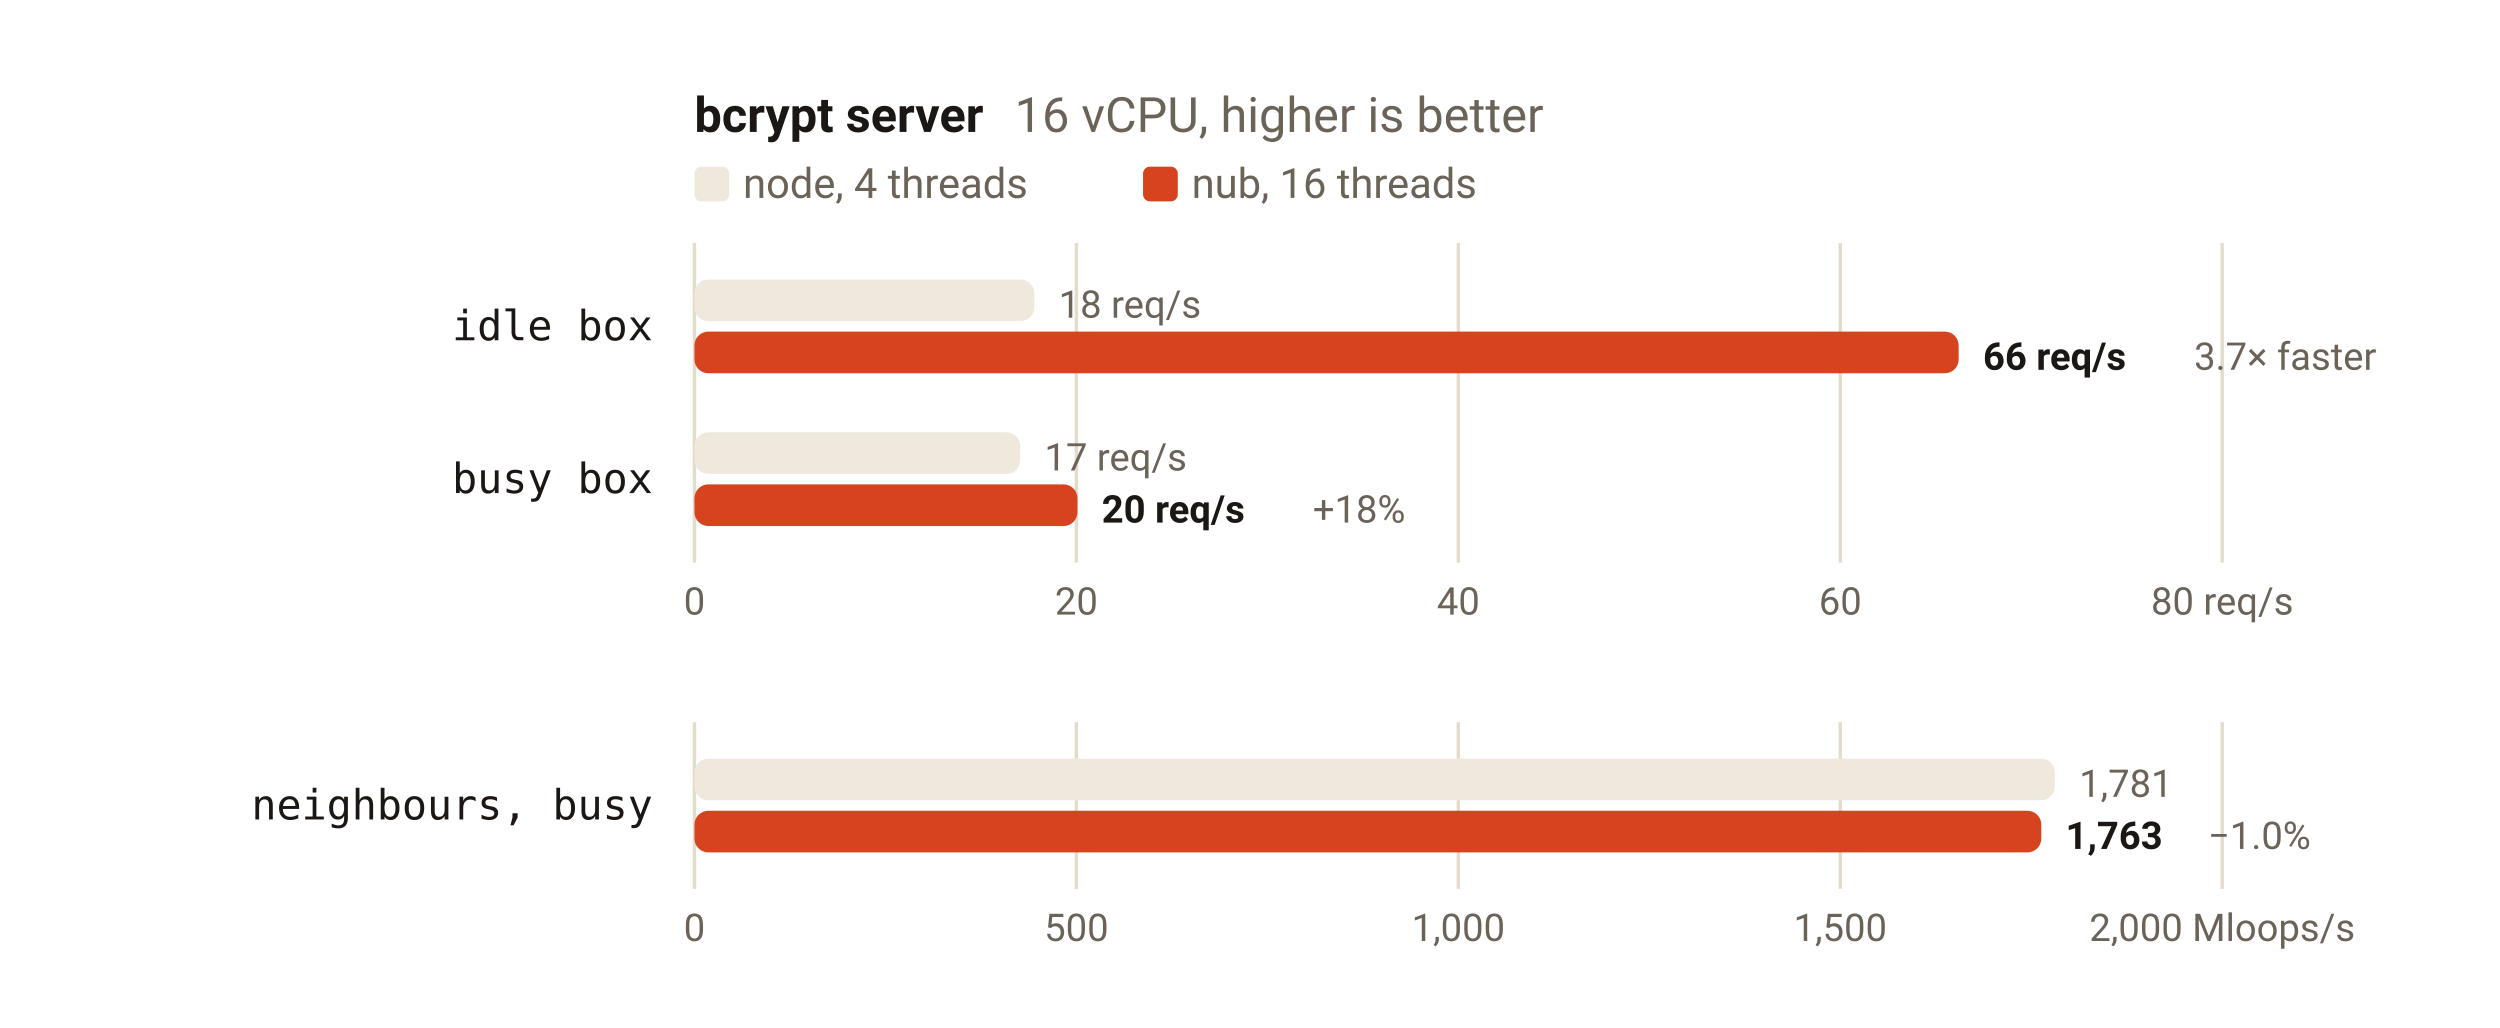
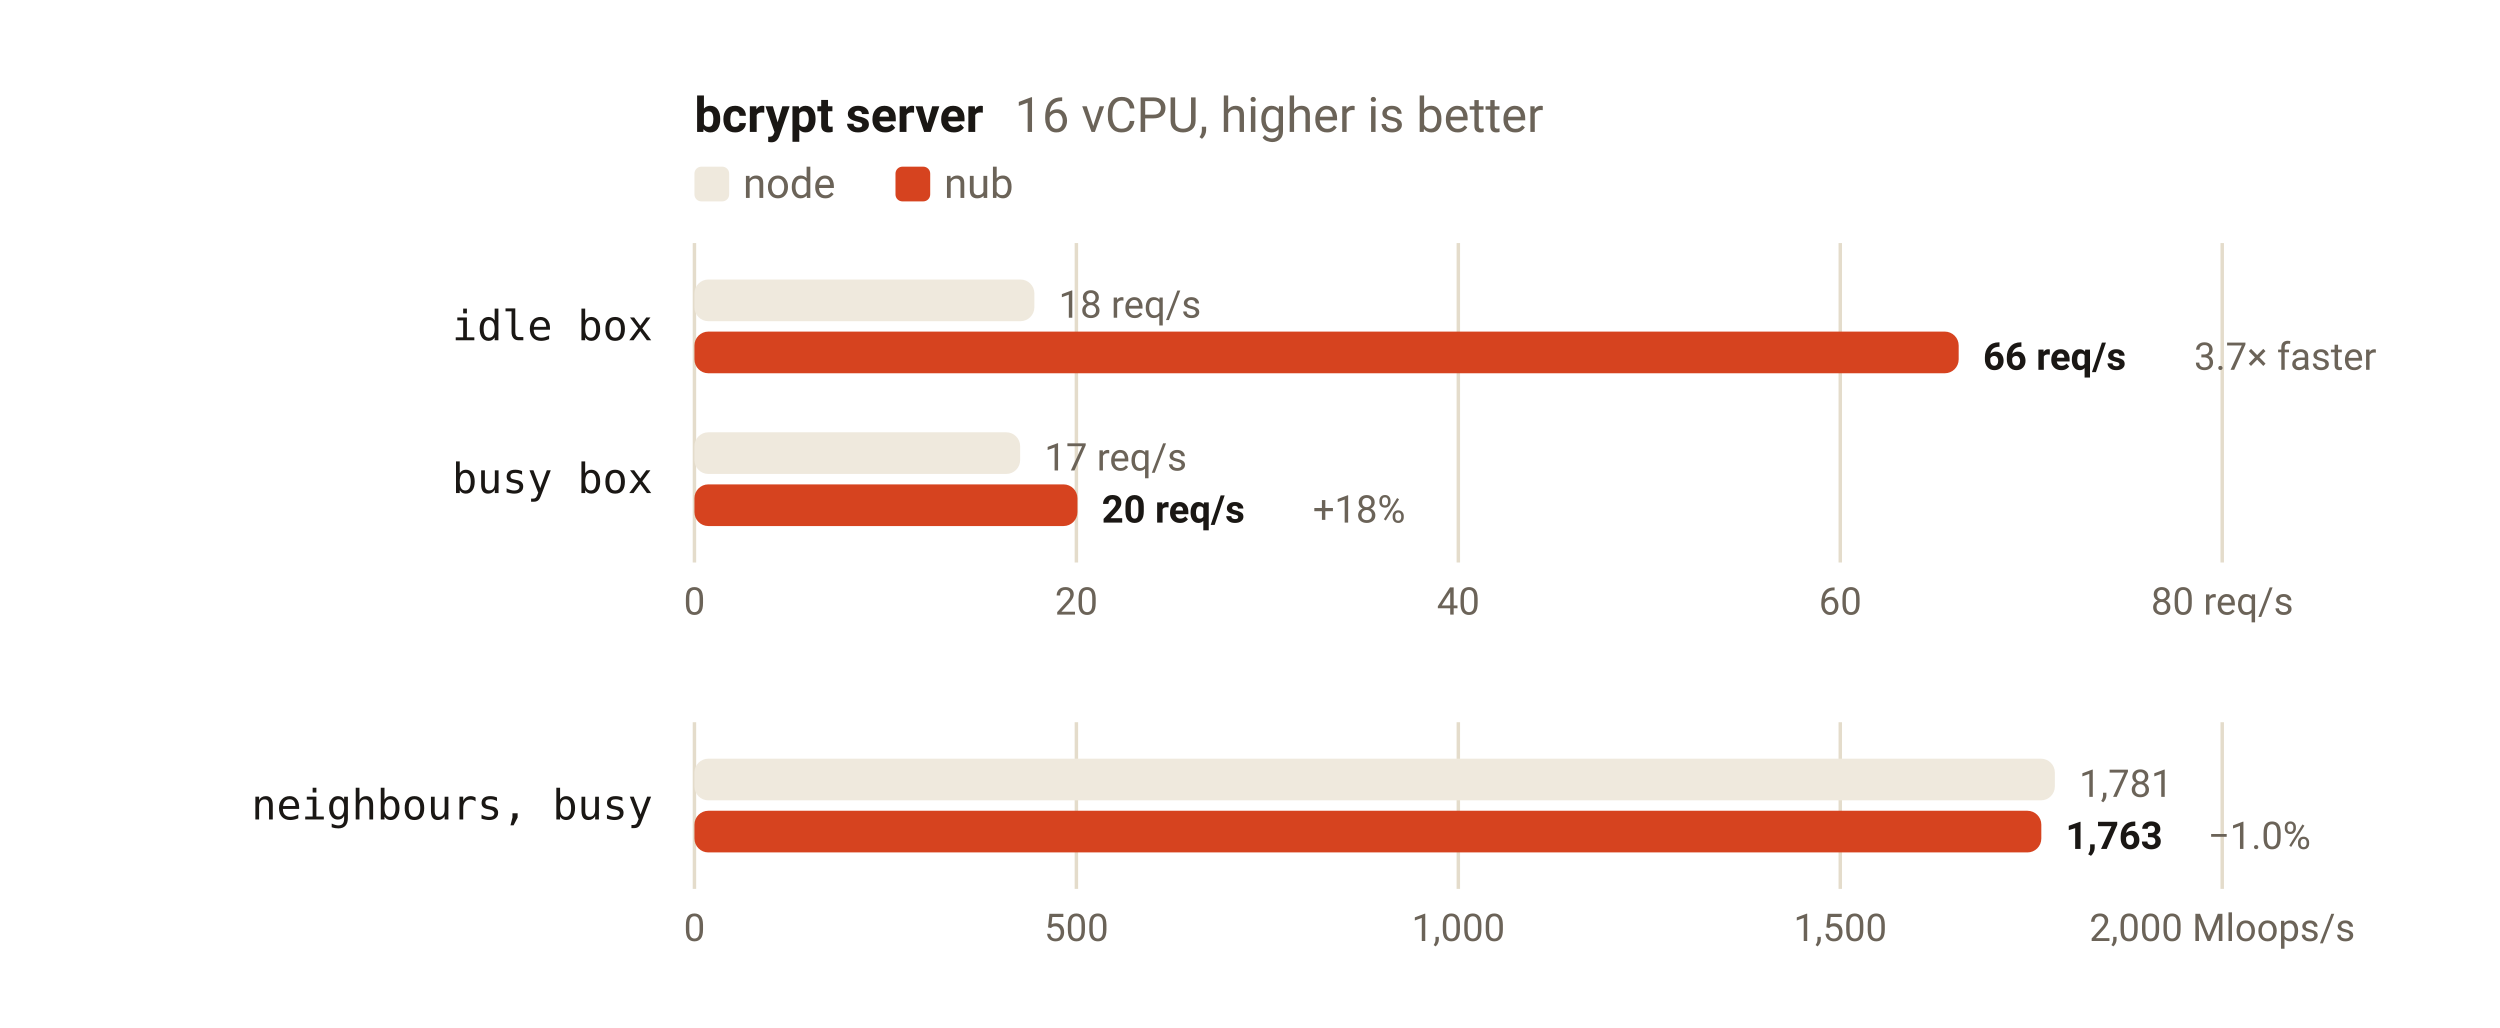
<svg xmlns="http://www.w3.org/2000/svg" width="720" height="296" viewBox="0 0 720 296" font-family="'Encode Sans', ui-sans-serif, system-ui, -apple-system, 'Segoe UI', Roboto, sans-serif" font-size="13">
  <text x="200" y="38" fill="#1a1714" font-weight="700" font-size="14">bcrypt server<tspan dx="9" fill="#6b6358" font-weight="400">16 vCPU, higher is better</tspan>
  </text>
  <rect x="200" y="48" width="10" height="10" rx="2" fill="#efe9dd" />
-   <text x="214" y="57" fill="#6b6358" font-size="12">node, 4 threads</text>
-   <rect x="329.2" y="48" width="10" height="10" rx="2" fill="#d6431f" />
-   <text x="343.2" y="57" fill="#6b6358" font-size="12">nub, 16 threads</text>
+   <text x="214" y="57" fill="#6b6358" font-size="12">node</text>
+   <rect x="257.9" y="48" width="10" height="10" rx="2" fill="#d6431f" />
+   <text x="271.9" y="57" fill="#6b6358" font-size="12">nub</text>
  <line x1="200.0" y1="70" x2="200.0" y2="162" stroke="#e4dccb" stroke-width="1" />
  <text x="200.0" y="177" text-anchor="middle" fill="#6b6358" font-size="11">0</text>
  <line x1="310.0" y1="70" x2="310.0" y2="162" stroke="#e4dccb" stroke-width="1" />
  <text x="310.0" y="177" text-anchor="middle" fill="#6b6358" font-size="11">20</text>
  <line x1="420.0" y1="70" x2="420.0" y2="162" stroke="#e4dccb" stroke-width="1" />
  <text x="420.0" y="177" text-anchor="middle" fill="#6b6358" font-size="11">40</text>
  <line x1="530.0" y1="70" x2="530.0" y2="162" stroke="#e4dccb" stroke-width="1" />
  <text x="530.0" y="177" text-anchor="middle" fill="#6b6358" font-size="11">60</text>
  <line x1="640.0" y1="70" x2="640.0" y2="162" stroke="#e4dccb" stroke-width="1" />
  <text x="640.0" y="177" text-anchor="middle" fill="#6b6358" font-size="11">80 req/s</text>
  <text x="188" y="98" text-anchor="end" fill="#1a1714" font-family="'Geist Mono', ui-monospace, SFMono-Regular, Menlo, monospace" font-size="12">idle box</text>
  <rect x="200" y="80.5" width="97.9" height="12" rx="4" fill="#efe9dd" />
  <text x="304.9" y="91.5" fill="#6b6358" font-size="11">18 req/s</text>
  <rect x="200" y="95.5" width="364.1" height="12" rx="4" fill="#d6431f" />
  <text x="571.1" y="106.5" fill="#1a1714" font-weight="700" font-size="11">66 req/s</text>
  <text x="631.9" y="106.5" fill="#6b6358" font-size="11">3.7× faster</text>
  <text x="188" y="142" text-anchor="end" fill="#1a1714" font-family="'Geist Mono', ui-monospace, SFMono-Regular, Menlo, monospace" font-size="12">busy box</text>
  <rect x="200" y="124.5" width="93.8" height="12" rx="4" fill="#efe9dd" />
  <text x="300.8" y="135.5" fill="#6b6358" font-size="11">17 req/s</text>
  <rect x="200" y="139.5" width="110.3" height="12" rx="4" fill="#d6431f" />
  <text x="317.3" y="150.5" fill="#1a1714" font-weight="700" font-size="11">20 req/s</text>
  <text x="378.1" y="150.5" fill="#6b6358" font-size="11">+18%</text>
  <line x1="200.0" y1="208" x2="200.0" y2="256" stroke="#e4dccb" stroke-width="1" />
  <text x="200.0" y="271" text-anchor="middle" fill="#6b6358" font-size="11">0</text>
  <line x1="310.0" y1="208" x2="310.0" y2="256" stroke="#e4dccb" stroke-width="1" />
  <text x="310.0" y="271" text-anchor="middle" fill="#6b6358" font-size="11">500</text>
  <line x1="420.0" y1="208" x2="420.0" y2="256" stroke="#e4dccb" stroke-width="1" />
  <text x="420.0" y="271" text-anchor="middle" fill="#6b6358" font-size="11">1,000</text>
  <line x1="530.0" y1="208" x2="530.0" y2="256" stroke="#e4dccb" stroke-width="1" />
  <text x="530.0" y="271" text-anchor="middle" fill="#6b6358" font-size="11">1,500</text>
  <line x1="640.0" y1="208" x2="640.0" y2="256" stroke="#e4dccb" stroke-width="1" />
  <text x="640.0" y="271" text-anchor="middle" fill="#6b6358" font-size="11">2,000 Mloops/s</text>
  <text x="188" y="236" text-anchor="end" fill="#1a1714" font-family="'Geist Mono', ui-monospace, SFMono-Regular, Menlo, monospace" font-size="12">neighbours, busy</text>
  <rect x="200" y="218.5" width="391.8" height="12" rx="4" fill="#efe9dd" />
  <text x="598.8" y="229.5" fill="#6b6358" font-size="11">1,781</text>
  <rect x="200" y="233.5" width="387.9" height="12" rx="4" fill="#d6431f" />
  <text x="594.9" y="244.5" fill="#1a1714" font-weight="700" font-size="11">1,763</text>
  <text x="635.9" y="244.5" fill="#6b6358" font-size="11">−1.0%</text>
</svg>
